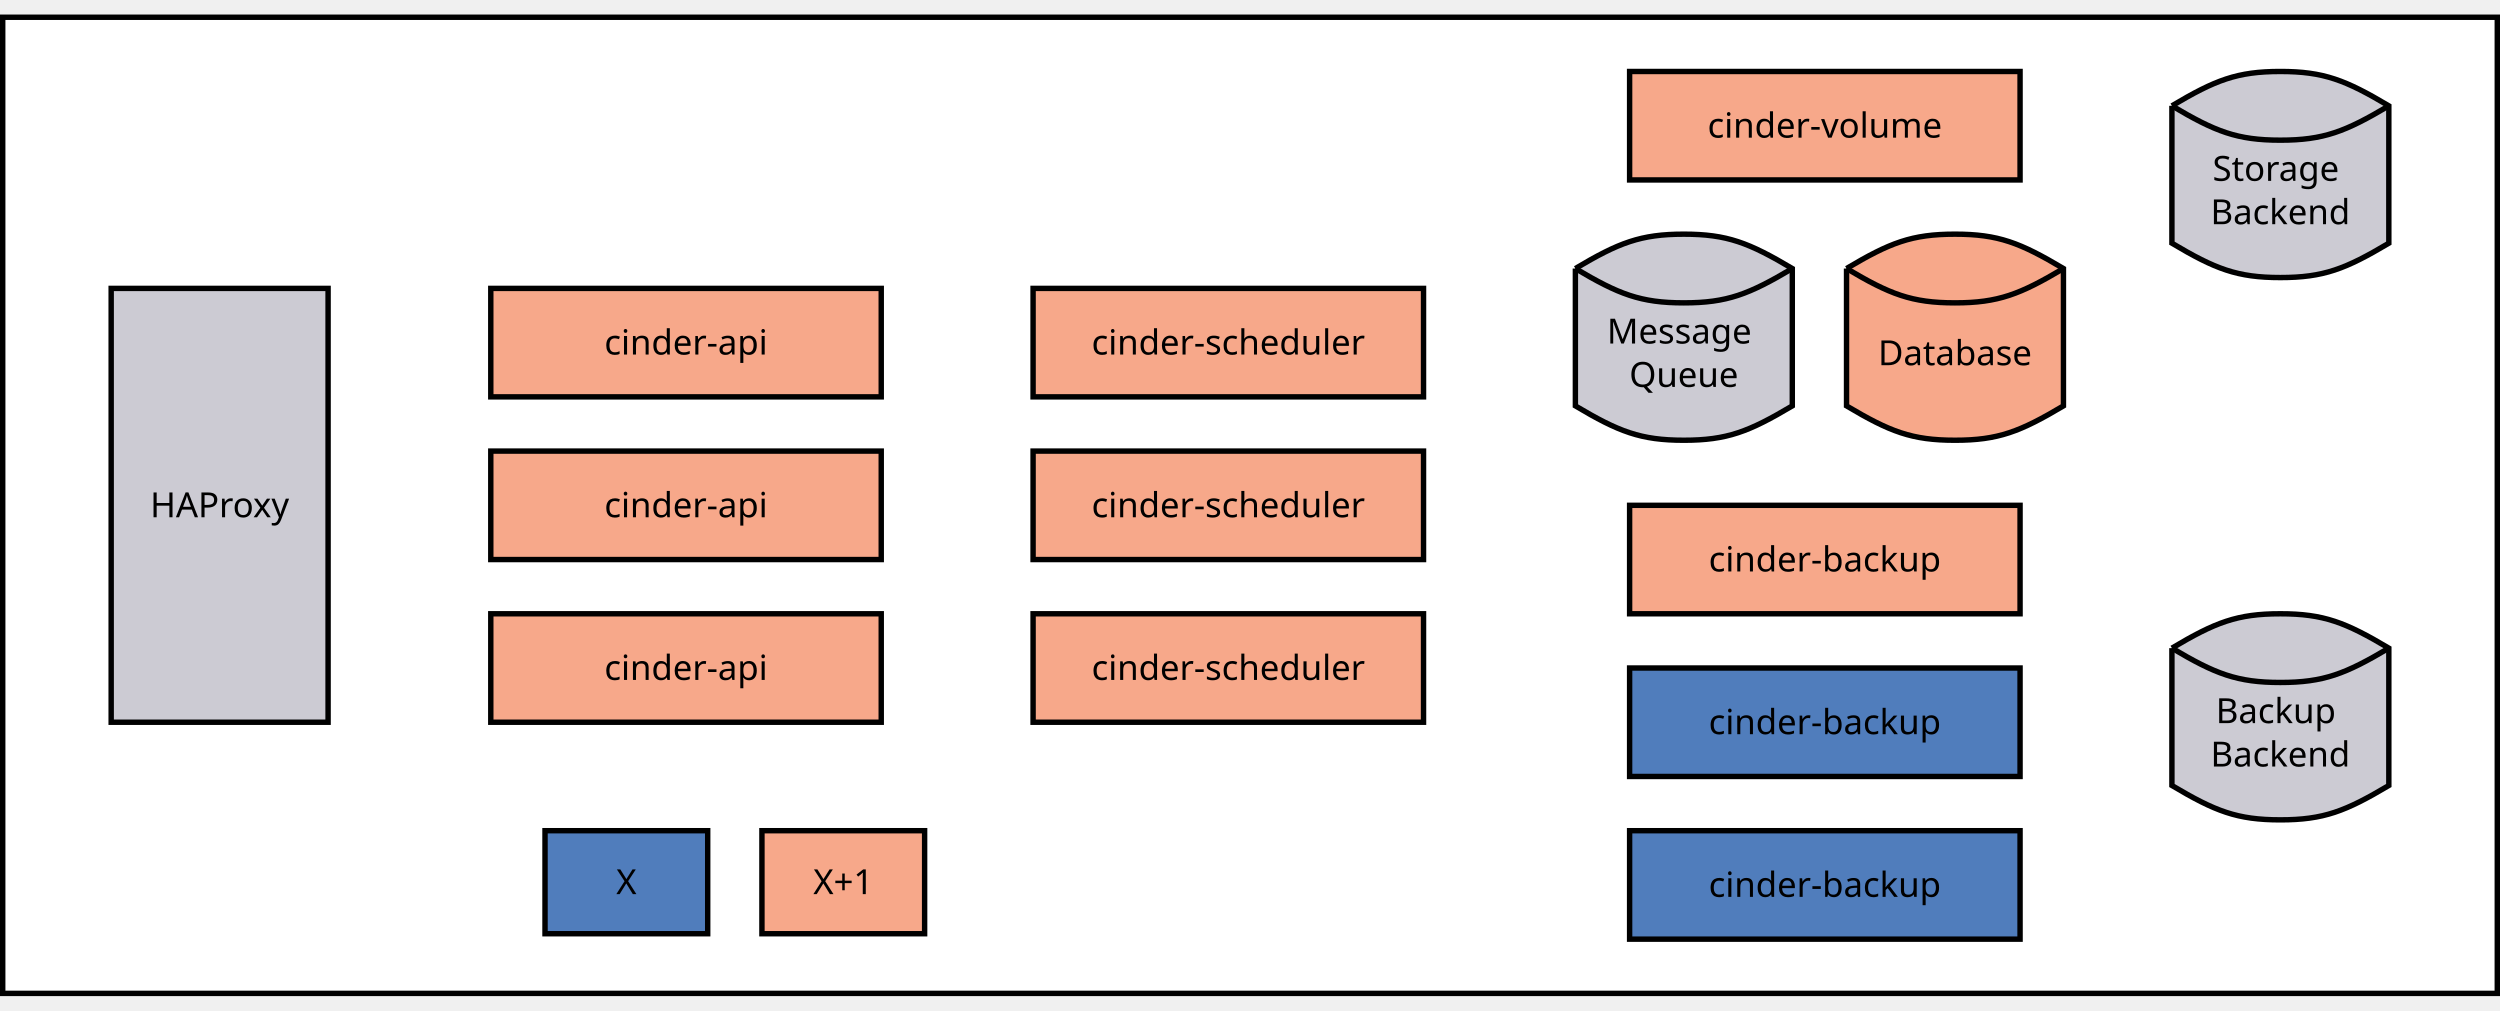
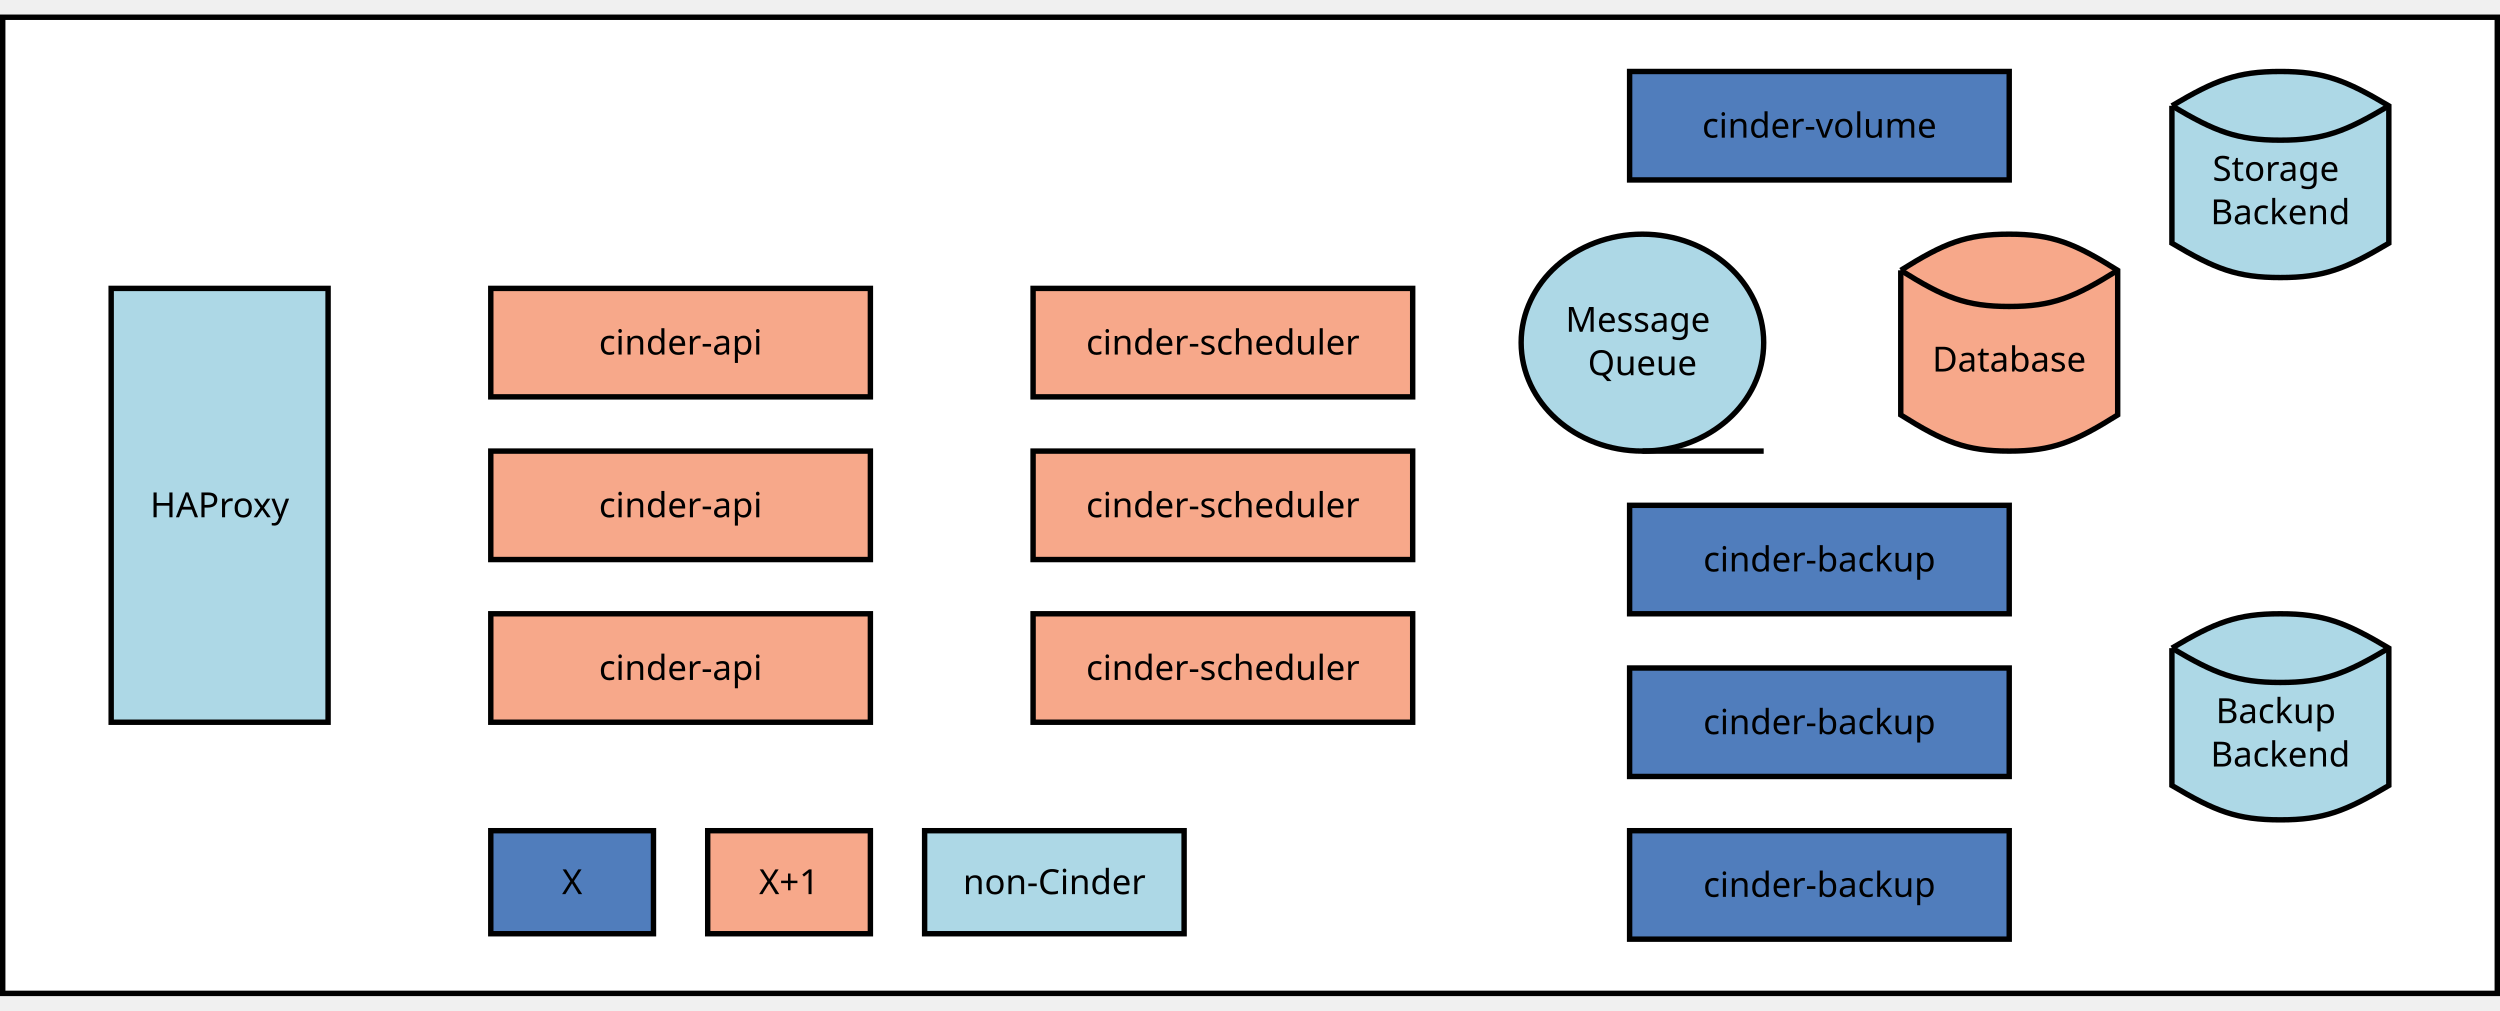
<svg xmlns="http://www.w3.org/2000/svg" width="47cm" height="19cm" viewBox="-61 -21 922 362">
  <g>
    <rect style="fill: #ffffff" x="-60" y="-20" width="920" height="360" />
    <rect style="fill: none; fill-opacity:0; stroke-width: 2; stroke: #000000" x="-60" y="-20" width="920" height="360" />
    <text font-size="12.8" style="fill: #000000;text-anchor:middle;font-family:sans-serif;font-style:normal;font-weight:normal" x="400" y="163.9">
      <tspan x="400" y="163.9" />
    </text>
  </g>
  <g>
-     <rect style="fill: #f7a88a" x="120" y="140" width="144" height="40" />
-     <rect style="fill: none; fill-opacity:0; stroke-width: 2; stroke: #000000" x="120" y="140" width="144" height="40" />
-     <text font-size="12.8" style="fill: #000000;text-anchor:middle;font-family:Montserrat;font-style:normal;font-weight:normal" x="192" y="164.4">
-       <tspan x="192" y="164.4">cinder-api</tspan>
+     <rect style="fill: #f7a88a" x="120" y="140" width="140" height="40" />
+     <rect style="fill: none; fill-opacity:0; stroke-width: 2; stroke: #000000" x="120" y="140" width="140" height="40" />
+     <text font-size="12.8" style="fill: #000000;text-anchor:middle;font-family:Montserrat;font-style:normal;font-weight:normal" x="190" y="164.4">
+       <tspan x="190" y="164.4">cinder-api</tspan>
    </text>
  </g>
  <g>
-     <rect style="fill: #f7a88a" x="320" y="140" width="144" height="40" />
-     <rect style="fill: none; fill-opacity:0; stroke-width: 2; stroke: #000000" x="320" y="140" width="144" height="40" />
-     <text font-size="12.8" style="fill: #000000;text-anchor:middle;font-family:Montserrat;font-style:normal;font-weight:normal" x="392" y="164.4">
-       <tspan x="392" y="164.4">cinder-scheduler</tspan>
+     <rect style="fill: #f7a88a" x="320" y="140" width="140" height="40" />
+     <rect style="fill: none; fill-opacity:0; stroke-width: 2; stroke: #000000" x="320" y="140" width="140" height="40" />
+     <text font-size="12.8" style="fill: #000000;text-anchor:middle;font-family:Montserrat;font-style:normal;font-weight:normal" x="390" y="164.4">
+       <tspan x="390" y="164.4">cinder-scheduler</tspan>
    </text>
  </g>
  <g>
-     <rect style="fill: #f7a88a" x="540" y="0" width="144" height="40" />
-     <rect style="fill: none; fill-opacity:0; stroke-width: 2; stroke: #000000" x="540" y="0" width="144" height="40" />
-     <text font-size="12.8" style="fill: #000000;text-anchor:middle;font-family:Montserrat;font-style:normal;font-weight:normal" x="612" y="24.4">
-       <tspan x="612" y="24.4">cinder-volume</tspan>
+     <rect style="fill: #507dbc" x="540" y="0" width="140" height="40" />
+     <rect style="fill: none; fill-opacity:0; stroke-width: 2; stroke: #000000" x="540" y="0" width="140" height="40" />
+     <text font-size="12.8" style="fill: #000000;text-anchor:middle;font-family:Montserrat;font-style:normal;font-weight:normal" x="610" y="24.4">
+       <tspan x="610" y="24.4">cinder-volume</tspan>
    </text>
  </g>
  <g>
-     <path style="fill: #cccbd3" d="M 740 12.667 C 756,3.167 764,0 780,0 C 796,0 804,3.167 820,12.667 L 820,63.333 C 804,72.833 796,76 780,76 C 764,76 756,72.833 740,63.333 L 740,12.667z" />
+     <path style="fill: #add8e6" d="M 740 12.667 C 756,3.167 764,0 780,0 C 796,0 804,3.167 820,12.667 L 820,63.333 C 804,72.833 796,76 780,76 C 764,76 756,72.833 740,63.333 L 740,12.667z" />
    <path style="fill: none; fill-opacity:0; stroke-width: 2; stroke: #000000" d="M 740 12.667 C 756,3.167 764,0 780,0 C 796,0 804,3.167 820,12.667 L 820,63.333 C 804,72.833 796,76 780,76 C 764,76 756,72.833 740,63.333 L 740,12.667" />
    <path style="fill: none; fill-opacity:0; stroke-width: 2; stroke: #000000" d="M 740 12.667 C 756,22.167 764,25.333 780,25.333 C 796,25.333 804,22.167 820,12.667" />
    <text font-size="12.8" style="fill: #000000;text-anchor:middle;font-family:Montserrat;font-style:normal;font-weight:normal" x="780" y="40.333">
      <tspan x="780" y="40.333">Storage</tspan>
      <tspan x="780" y="56.333">Backend</tspan>
    </text>
  </g>
  <g>
-     <rect style="fill: #507dbc" x="540" y="280" width="144" height="40" />
-     <rect style="fill: none; fill-opacity:0; stroke-width: 2; stroke: #000000" x="540" y="280" width="144" height="40" />
-     <text font-size="12.8" style="fill: #000000;text-anchor:middle;font-family:Montserrat;font-style:normal;font-weight:normal" x="612" y="304.4">
-       <tspan x="612" y="304.4">cinder-backup</tspan>
+     <rect style="fill: #507dbc" x="540" y="280" width="140" height="40" />
+     <rect style="fill: none; fill-opacity:0; stroke-width: 2; stroke: #000000" x="540" y="280" width="140" height="40" />
+     <text font-size="12.8" style="fill: #000000;text-anchor:middle;font-family:Montserrat;font-style:normal;font-weight:normal" x="610" y="304.4">
+       <tspan x="610" y="304.4">cinder-backup</tspan>
    </text>
  </g>
  <g>
-     <rect style="fill: #507dbc" x="540" y="220" width="144" height="40" />
-     <rect style="fill: none; fill-opacity:0; stroke-width: 2; stroke: #000000" x="540" y="220" width="144" height="40" />
-     <text font-size="12.8" style="fill: #000000;text-anchor:middle;font-family:Montserrat;font-style:normal;font-weight:normal" x="612" y="244.4">
-       <tspan x="612" y="244.4">cinder-backup</tspan>
+     <rect style="fill: #507dbc" x="540" y="220" width="140" height="40" />
+     <rect style="fill: none; fill-opacity:0; stroke-width: 2; stroke: #000000" x="540" y="220" width="140" height="40" />
+     <text font-size="12.8" style="fill: #000000;text-anchor:middle;font-family:Montserrat;font-style:normal;font-weight:normal" x="610" y="244.4">
+       <tspan x="610" y="244.4">cinder-backup</tspan>
    </text>
  </g>
  <g>
-     <path style="fill: #cccbd3" d="M 740 212.667 C 756,203.167 764,200 780,200 C 796,200 804,203.167 820,212.667 L 820,263.333 C 804,272.833 796,276 780,276 C 764,276 756,272.833 740,263.333 L 740,212.667z" />
+     <path style="fill: #add8e6" d="M 740 212.667 C 756,203.167 764,200 780,200 C 796,200 804,203.167 820,212.667 L 820,263.333 C 804,272.833 796,276 780,276 C 764,276 756,272.833 740,263.333 L 740,212.667z" />
    <path style="fill: none; fill-opacity:0; stroke-width: 2; stroke: #000000" d="M 740 212.667 C 756,203.167 764,200 780,200 C 796,200 804,203.167 820,212.667 L 820,263.333 C 804,272.833 796,276 780,276 C 764,276 756,272.833 740,263.333 L 740,212.667" />
    <path style="fill: none; fill-opacity:0; stroke-width: 2; stroke: #000000" d="M 740 212.667 C 756,222.167 764,225.333 780,225.333 C 796,225.333 804,222.167 820,212.667" />
    <text font-size="12.8" style="fill: #000000;text-anchor:middle;font-family:Montserrat;font-style:normal;font-weight:normal" x="780" y="240.333">
      <tspan x="780" y="240.333">Backup</tspan>
      <tspan x="780" y="256.333">Backend</tspan>
    </text>
  </g>
  <g>
-     <rect style="fill: #f7a88a" x="320" y="80" width="144" height="40" />
-     <rect style="fill: none; fill-opacity:0; stroke-width: 2; stroke: #000000" x="320" y="80" width="144" height="40" />
-     <text font-size="12.8" style="fill: #000000;text-anchor:middle;font-family:Montserrat;font-style:normal;font-weight:normal" x="392" y="104.4">
-       <tspan x="392" y="104.4">cinder-scheduler</tspan>
+     <rect style="fill: #f7a88a" x="320" y="80" width="140" height="40" />
+     <rect style="fill: none; fill-opacity:0; stroke-width: 2; stroke: #000000" x="320" y="80" width="140" height="40" />
+     <text font-size="12.8" style="fill: #000000;text-anchor:middle;font-family:Montserrat;font-style:normal;font-weight:normal" x="390" y="104.4">
+       <tspan x="390" y="104.4">cinder-scheduler</tspan>
    </text>
  </g>
  <g>
-     <rect style="fill: #f7a88a" x="320" y="200" width="144" height="40" />
-     <rect style="fill: none; fill-opacity:0; stroke-width: 2; stroke: #000000" x="320" y="200" width="144" height="40" />
-     <text font-size="12.8" style="fill: #000000;text-anchor:middle;font-family:Montserrat;font-style:normal;font-weight:normal" x="392" y="224.4">
-       <tspan x="392" y="224.4">cinder-scheduler</tspan>
+     <rect style="fill: #f7a88a" x="320" y="200" width="140" height="40" />
+     <rect style="fill: none; fill-opacity:0; stroke-width: 2; stroke: #000000" x="320" y="200" width="140" height="40" />
+     <text font-size="12.8" style="fill: #000000;text-anchor:middle;font-family:Montserrat;font-style:normal;font-weight:normal" x="390" y="224.4">
+       <tspan x="390" y="224.4">cinder-scheduler</tspan>
    </text>
  </g>
  <g>
-     <rect style="fill: #cccbd3" x="-20" y="80" width="80" height="160" />
+     <rect style="fill: #add8e6" x="-20" y="80" width="80" height="160" />
    <rect style="fill: none; fill-opacity:0; stroke-width: 2; stroke: #000000" x="-20" y="80" width="80" height="160" />
    <text font-size="12.8" style="fill: #000000;text-anchor:middle;font-family:Montserrat;font-style:normal;font-weight:normal" x="20" y="164.4">
      <tspan x="20" y="164.4">HAProxy</tspan>
    </text>
  </g>
  <g>
-     <rect style="fill: #f7a88a" x="120" y="80" width="144" height="40" />
-     <rect style="fill: none; fill-opacity:0; stroke-width: 2; stroke: #000000" x="120" y="80" width="144" height="40" />
-     <text font-size="12.8" style="fill: #000000;text-anchor:middle;font-family:Montserrat;font-style:normal;font-weight:normal" x="192" y="104.4">
-       <tspan x="192" y="104.4">cinder-api</tspan>
+     <rect style="fill: #f7a88a" x="120" y="200" width="140" height="40" />
+     <rect style="fill: none; fill-opacity:0; stroke-width: 2; stroke: #000000" x="120" y="200" width="140" height="40" />
+     <text font-size="12.8" style="fill: #000000;text-anchor:middle;font-family:Montserrat;font-style:normal;font-weight:normal" x="190" y="224.4">
+       <tspan x="190" y="224.4">cinder-api</tspan>
    </text>
  </g>
  <g>
-     <rect style="fill: #f7a88a" x="120" y="200" width="144" height="40" />
-     <rect style="fill: none; fill-opacity:0; stroke-width: 2; stroke: #000000" x="120" y="200" width="144" height="40" />
-     <text font-size="12.8" style="fill: #000000;text-anchor:middle;font-family:Montserrat;font-style:normal;font-weight:normal" x="192" y="224.4">
-       <tspan x="192" y="224.4">cinder-api</tspan>
+     <path style="fill: #f7a88a" d="M 640 73.333 C 656,63.333 664,60 680,60 C 696,60 704,63.333 720,73.333 L 720,126.667 C 704,136.667 696,140 680,140 C 664,140 656,136.667 640,126.667 L 640,73.333z" />
+     <path style="fill: none; fill-opacity:0; stroke-width: 2; stroke: #000000" d="M 640 73.333 C 656,63.333 664,60 680,60 C 696,60 704,63.333 720,73.333 L 720,126.667 C 704,136.667 696,140 680,140 C 664,140 656,136.667 640,126.667 L 640,73.333" />
+     <path style="fill: none; fill-opacity:0; stroke-width: 2; stroke: #000000" d="M 640 73.333 C 656,83.333 664,86.667 680,86.667 C 696,86.667 704,83.333 720,73.333" />
+     <text font-size="12.8" style="fill: #000000;text-anchor:middle;font-family:Montserrat;font-style:normal;font-weight:normal" x="680" y="110.667">
+       <tspan x="680" y="110.667">Database</tspan>
    </text>
  </g>
  <g>
-     <path style="fill: #cccbd3" d="M 520 72.667 C 536,63.167 544,60 560,60 C 576,60 584,63.167 600,72.667 L 600,123.333 C 584,132.833 576,136 560,136 C 544,136 536,132.833 520,123.333 L 520,72.667z" />
-     <path style="fill: none; fill-opacity:0; stroke-width: 2; stroke: #000000" d="M 520 72.667 C 536,63.167 544,60 560,60 C 576,60 584,63.167 600,72.667 L 600,123.333 C 584,132.833 576,136 560,136 C 544,136 536,132.833 520,123.333 L 520,72.667" />
-     <path style="fill: none; fill-opacity:0; stroke-width: 2; stroke: #000000" d="M 520 72.667 C 536,82.167 544,85.333 560,85.333 C 576,85.333 584,82.167 600,72.667" />
-     <text font-size="12.8" style="fill: #000000;text-anchor:middle;font-family:Montserrat;font-style:normal;font-weight:normal" x="560" y="100.333">
-       <tspan x="560" y="100.333">Message</tspan>
-       <tspan x="560" y="116.333">Queue</tspan>
+     <rect style="fill: #507dbc" x="120" y="280" width="60" height="38" />
+     <rect style="fill: none; fill-opacity:0; stroke-width: 2; stroke: #000000" x="120" y="280" width="60" height="38" />
+     <text font-size="12.8" style="fill: #000000;text-anchor:middle;font-family:Montserrat;font-style:normal;font-weight:normal" x="150" y="303.4">
+       <tspan x="150" y="303.4">X</tspan>
    </text>
  </g>
  <g>
-     <path style="fill: #f7a88a" d="M 620 72.667 C 636,63.167 644,60 660,60 C 676,60 684,63.167 700,72.667 L 700,123.333 C 684,132.833 676,136 660,136 C 644,136 636,132.833 620,123.333 L 620,72.667z" />
-     <path style="fill: none; fill-opacity:0; stroke-width: 2; stroke: #000000" d="M 620 72.667 C 636,63.167 644,60 660,60 C 676,60 684,63.167 700,72.667 L 700,123.333 C 684,132.833 676,136 660,136 C 644,136 636,132.833 620,123.333 L 620,72.667" />
-     <path style="fill: none; fill-opacity:0; stroke-width: 2; stroke: #000000" d="M 620 72.667 C 636,82.167 644,85.333 660,85.333 C 676,85.333 684,82.167 700,72.667" />
-     <text font-size="12.8" style="fill: #000000;text-anchor:middle;font-family:Montserrat;font-style:normal;font-weight:normal" x="660" y="108.333">
-       <tspan x="660" y="108.333">Database</tspan>
+     <rect style="fill: #f7a88a" x="200" y="280" width="60" height="38" />
+     <rect style="fill: none; fill-opacity:0; stroke-width: 2; stroke: #000000" x="200" y="280" width="60" height="38" />
+     <text font-size="12.8" style="fill: #000000;text-anchor:middle;font-family:Montserrat;font-style:normal;font-weight:normal" x="230" y="303.4">
+       <tspan x="230" y="303.4">X+1</tspan>
+     </text>
+   </g>
+   <text font-size="12.8" style="fill: #000000;text-anchor:start;font-family:sans-serif;font-style:normal;font-weight:normal" x="150" y="299">
+     <tspan x="150" y="299" />
+   </text>
+   <text font-size="12.8" style="fill: #000000;text-anchor:start;font-family:sans-serif;font-style:normal;font-weight:normal" x="230" y="299">
+     <tspan x="230" y="299" />
+   </text>
+   <g>
+     <rect style="fill: #507dbc" x="540" y="160" width="140" height="40" />
+     <rect style="fill: none; fill-opacity:0; stroke-width: 2; stroke: #000000" x="540" y="160" width="140" height="40" />
+     <text font-size="12.8" style="fill: #000000;text-anchor:middle;font-family:Montserrat;font-style:normal;font-weight:normal" x="610" y="184.4">
+       <tspan x="610" y="184.4">cinder-backup</tspan>
+     </text>
+   </g>
+   <text font-size="12.8" style="fill: #000000;text-anchor:start;font-family:sans-serif;font-style:normal;font-weight:normal" x="398.178" y="14.542">
+     <tspan x="398.178" y="14.542" />
+   </text>
+   <g>
+     <rect style="fill: #f7a88a" x="120" y="80" width="140" height="40" />
+     <rect style="fill: none; fill-opacity:0; stroke-width: 2; stroke: #000000" x="120" y="80" width="140" height="40" />
+     <text font-size="12.8" style="fill: #000000;text-anchor:middle;font-family:Montserrat;font-style:normal;font-weight:normal" x="190" y="104.4">
+       <tspan x="190" y="104.4">cinder-api</tspan>
    </text>
  </g>
  <g>
-     <rect style="fill: #507dbc" x="140" y="280" width="60" height="38" />
-     <rect style="fill: none; fill-opacity:0; stroke-width: 2; stroke: #000000" x="140" y="280" width="60" height="38" />
-     <text font-size="12.8" style="fill: #000000;text-anchor:middle;font-family:Montserrat;font-style:normal;font-weight:normal" x="170" y="303.4">
-       <tspan x="170" y="303.4">X</tspan>
+     <ellipse style="fill: #add8e6" cx="544.725" cy="100" rx="44.725" ry="40" />
+     <ellipse style="fill: none; fill-opacity:0; stroke-width: 2; stroke: #000000" cx="544.725" cy="100" rx="44.725" ry="40" />
+     <line style="fill: none; fill-opacity:0; stroke-width: 2; stroke: #000000" x1="544.725" y1="140" x2="589.45" y2="140" />
+     <text font-size="12.8" style="fill: #000000;text-anchor:middle;font-family:Montserrat;font-style:normal;font-weight:normal" x="544.725" y="96">
+       <tspan x="544.725" y="96">Message</tspan>
+       <tspan x="544.725" y="112">Queue</tspan>
    </text>
  </g>
-   <g>
-     <rect style="fill: #f7a88a" x="220" y="280" width="60" height="38" />
-     <rect style="fill: none; fill-opacity:0; stroke-width: 2; stroke: #000000" x="220" y="280" width="60" height="38" />
-     <text font-size="12.8" style="fill: #000000;text-anchor:middle;font-family:Montserrat;font-style:normal;font-weight:normal" x="250" y="303.4">
-       <tspan x="250" y="303.4">X+1</tspan>
-     </text>
-   </g>
-   <text font-size="12.8" style="fill: #000000;text-anchor:start;font-family:sans-serif;font-style:normal;font-weight:normal" x="170" y="299">
-     <tspan x="170" y="299" />
-   </text>
-   <text font-size="12.8" style="fill: #000000;text-anchor:start;font-family:sans-serif;font-style:normal;font-weight:normal" x="250" y="299">
-     <tspan x="250" y="299" />
+   <text font-size="12.8" style="fill: #000000;text-anchor:start;font-family:sans-serif;font-style:normal;font-weight:normal" x="544.725" y="108">
+     <tspan x="544.725" y="108" />
  </text>
  <g>
-     <rect style="fill: #f7a88a" x="540" y="160" width="144" height="40" />
-     <rect style="fill: none; fill-opacity:0; stroke-width: 2; stroke: #000000" x="540" y="160" width="144" height="40" />
-     <text font-size="12.8" style="fill: #000000;text-anchor:middle;font-family:Montserrat;font-style:normal;font-weight:normal" x="612" y="184.4">
-       <tspan x="612" y="184.4">cinder-backup</tspan>
+     <rect style="fill: #add8e6" x="280" y="280" width="95.7" height="38" />
+     <rect style="fill: none; fill-opacity:0; stroke-width: 2; stroke: #000000" x="280" y="280" width="95.7" height="38" />
+     <text font-size="12.8" style="fill: #000000;text-anchor:middle;font-family:Montserrat;font-style:normal;font-weight:normal" x="327.85" y="303.4">
+       <tspan x="327.85" y="303.4">non-Cinder</tspan>
    </text>
  </g>
</svg>
